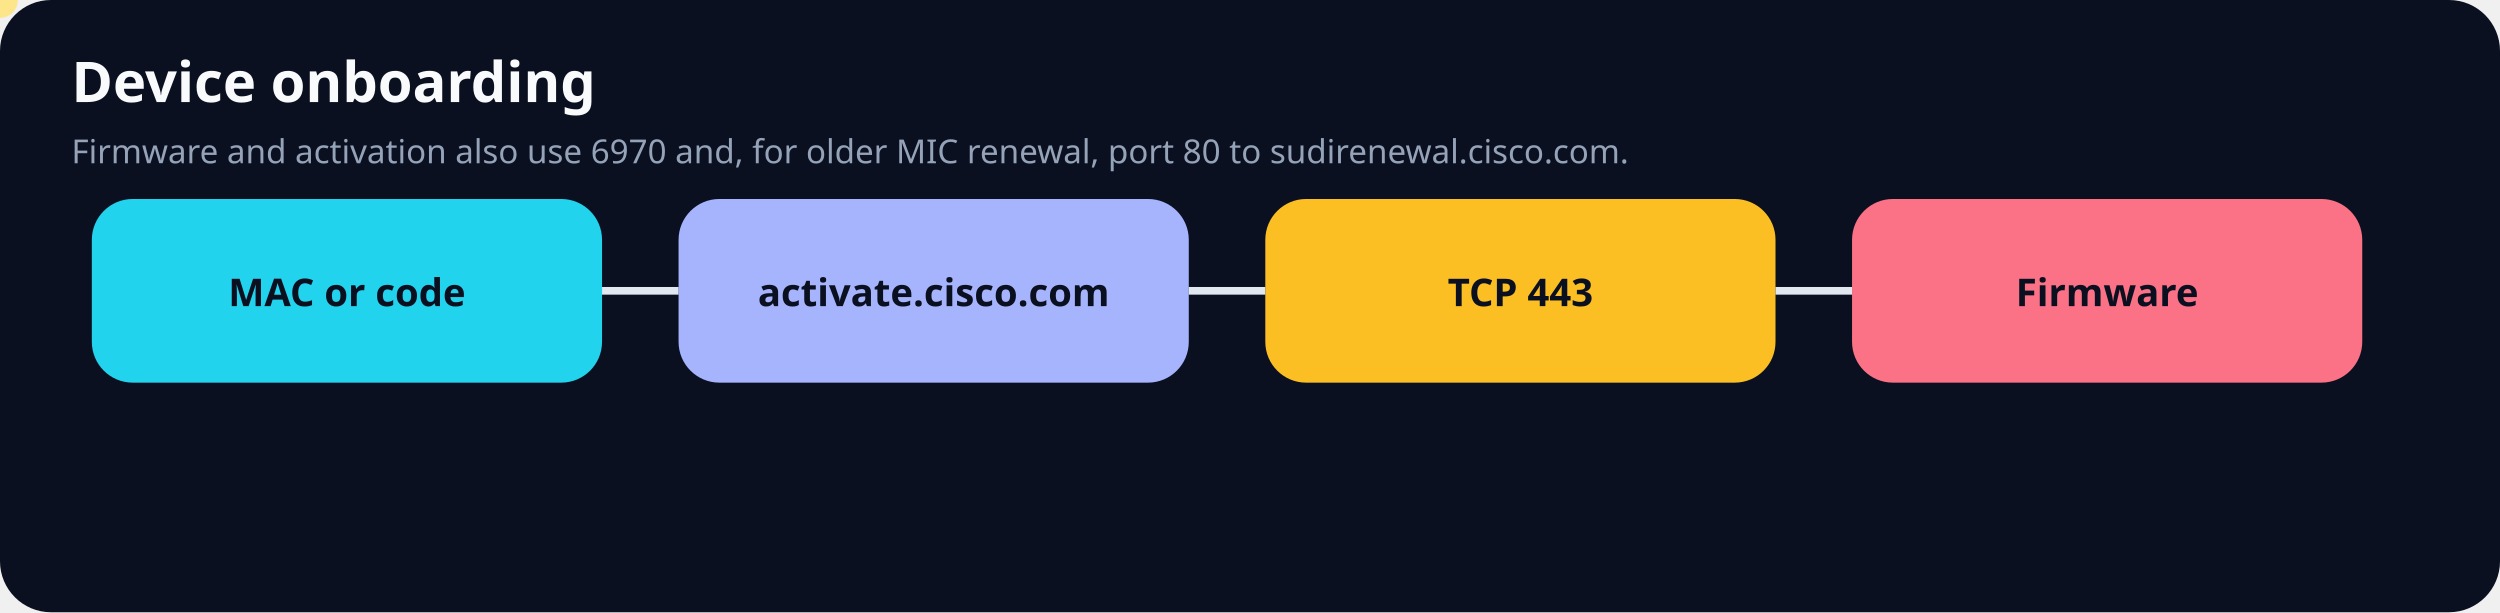
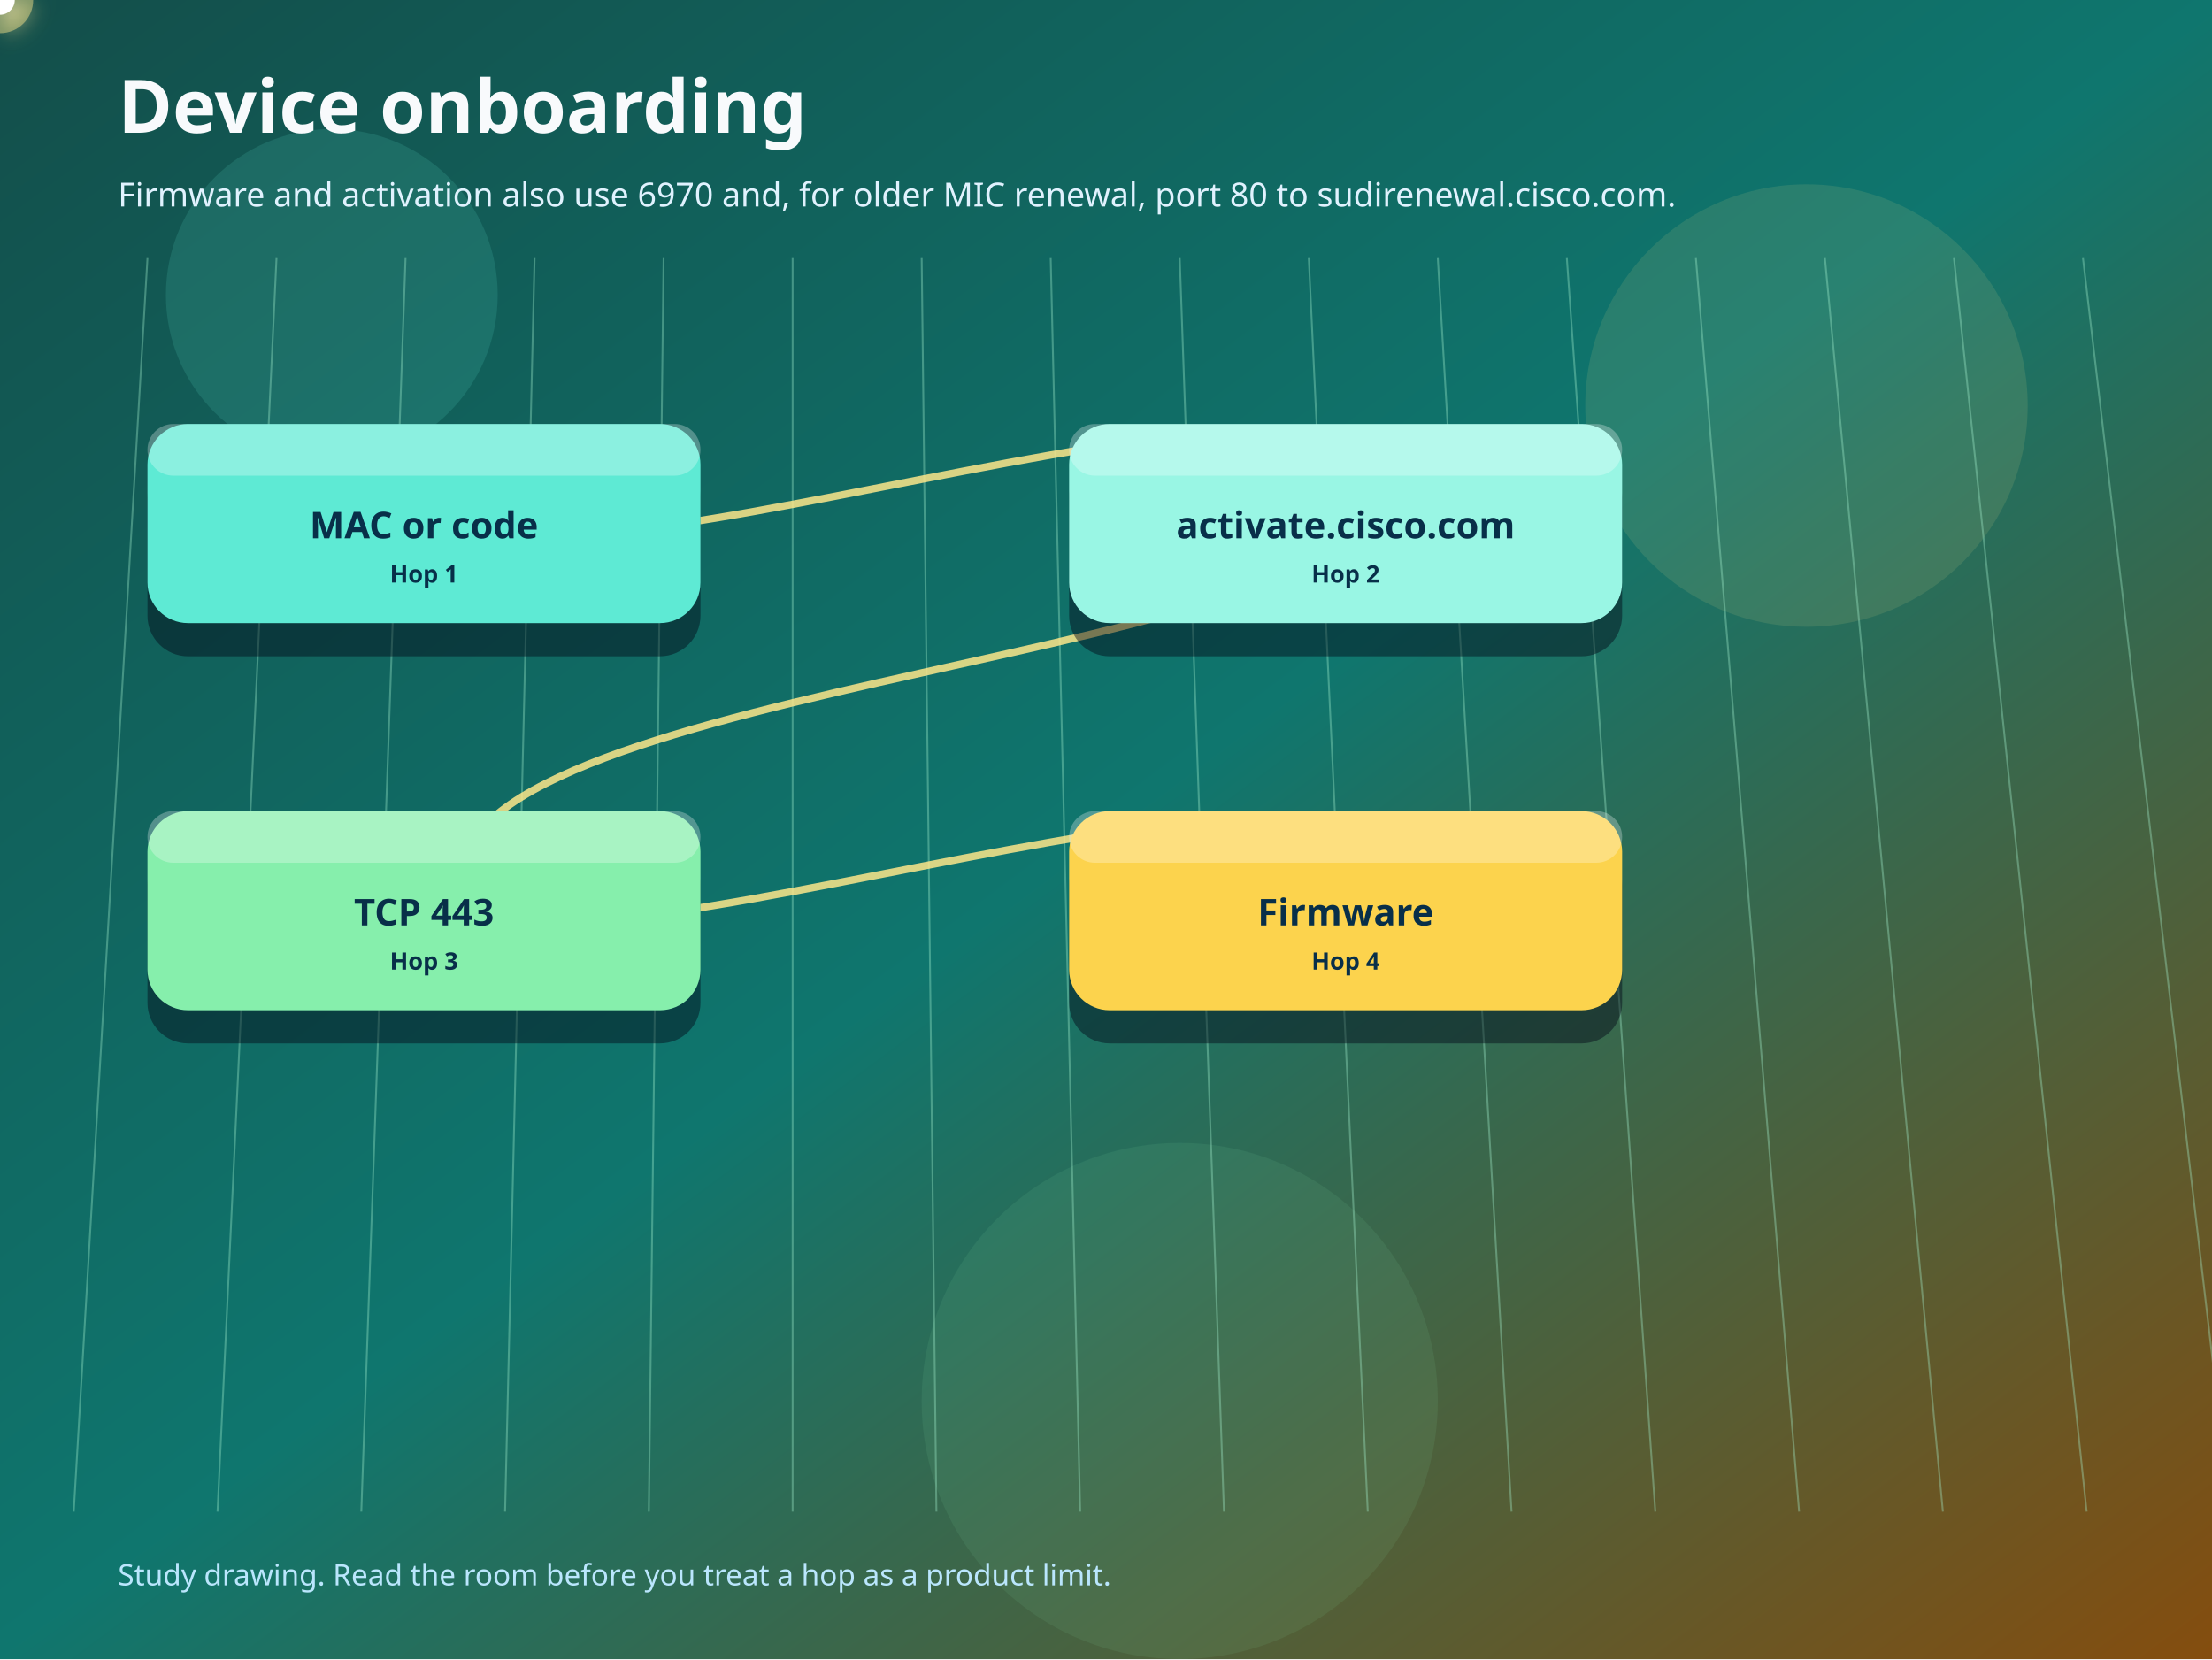
- <svg xmlns="http://www.w3.org/2000/svg" viewBox="0 0 980 240" role="img" aria-label="Device onboarding">
-   <rect width="980" height="240" rx="20" fill="#0b1020" />
-   <text x="28" y="40" fill="#f8fafc" font-size="22" font-family="system-ui,sans-serif" font-weight="700">Device onboarding</text>
-   <text x="28" y="64" fill="#94a3b8" font-size="13" font-family="system-ui,sans-serif">Firmware and activation also use 6970 and, for older MIC renewal, port 80 to sudirenewal.cisco.com.</text>
-   <rect x="36" y="78" width="200" height="72" rx="16" fill="#22d3ee" />
-   <text x="136" y="120" text-anchor="middle" fill="#0b1020" font-size="15" font-family="system-ui,sans-serif" font-weight="700">MAC or code</text>
-   <rect x="266" y="78" width="200" height="72" rx="16" fill="#a5b4fc" />
-   <text x="366" y="120" text-anchor="middle" fill="#0b1020" font-size="15" font-family="system-ui,sans-serif" font-weight="700">activate.cisco.com</text>
-   <path d="M236 114 H266" stroke="#e2e8f0" stroke-width="3" fill="none" />
-   <rect x="496" y="78" width="200" height="72" rx="16" fill="#fbbf24" />
-   <text x="596" y="120" text-anchor="middle" fill="#0b1020" font-size="15" font-family="system-ui,sans-serif" font-weight="700">TCP 443</text>
-   <path d="M466 114 H496" stroke="#e2e8f0" stroke-width="3" fill="none" />
-   <rect x="726" y="78" width="200" height="72" rx="16" fill="#fb7185" />
-   <text x="826" y="120" text-anchor="middle" fill="#0b1020" font-size="15" font-family="system-ui,sans-serif" font-weight="700">Firmware</text>
-   <path d="M696 114 H726" stroke="#e2e8f0" stroke-width="3" fill="none" />
-   <circle r="7" fill="#fde68a">
-     <animateMotion dur="4.8s" repeatCount="indefinite" path="M136 114 H266 V114 H496 V114 H726" />
-   </circle>
+ <svg xmlns="http://www.w3.org/2000/svg" data-palette="1" viewBox="0 0 1200 900" role="img" aria-label="Device onboarding">
+   <defs>
+     <linearGradient id="sky" x1="0" y1="0" x2="1" y2="1">
+       <stop offset="0" stop-color="#134e4a" />
+       <stop offset="0.5" stop-color="#0f766e" />
+       <stop offset="1" stop-color="#854d0e" />
+     </linearGradient>
+     <filter id="glow" x="-50%" y="-50%" width="200%" height="200%">
+       <feGaussianBlur stdDeviation="6" result="b" />
+       <feMerge>
+         <feMergeNode in="b" />
+         <feMergeNode in="SourceGraphic" />
+       </feMerge>
+     </filter>
+   </defs>
+   <rect width="1200" height="900" fill="url(#sky)" />
+   <g opacity="0.55">
+     <animateTransform attributeName="transform" type="translate" values="0 0; 0 18; 0 0" dur="14s" repeatCount="indefinite" />
+     <circle cx="180" cy="160" r="90" fill="#5eead4" opacity="0.25" />
+     <circle cx="980" cy="220" r="120" fill="#fde68a" opacity="0.2" />
+     <circle cx="640" cy="760" r="140" fill="#86efac" opacity="0.16" />
+   </g>
+   <g opacity="0.35" stroke="#a7f3d0" stroke-width="1">
+     <animateTransform attributeName="transform" type="translate" values="0 0; -12 8; 0 0" dur="18s" repeatCount="indefinite" />
+     <line x1="80" y1="140" x2="40" y2="820" />
+     <line x1="150" y1="140" x2="118" y2="820" />
+     <line x1="220" y1="140" x2="196" y2="820" />
+     <line x1="290" y1="140" x2="274" y2="820" />
+     <line x1="360" y1="140" x2="352" y2="820" />
+     <line x1="430" y1="140" x2="430" y2="820" />
+     <line x1="500" y1="140" x2="508" y2="820" />
+     <line x1="570" y1="140" x2="586" y2="820" />
+     <line x1="640" y1="140" x2="664" y2="820" />
+     <line x1="710" y1="140" x2="742" y2="820" />
+     <line x1="780" y1="140" x2="820" y2="820" />
+     <line x1="850" y1="140" x2="898" y2="820" />
+     <line x1="920" y1="140" x2="976" y2="820" />
+     <line x1="990" y1="140" x2="1054" y2="820" />
+     <line x1="1060" y1="140" x2="1132" y2="820" />
+     <line x1="1130" y1="140" x2="1210" y2="820" />
+   </g>
+   <text x="64" y="72" fill="#f8fafc" font-size="40" font-family="system-ui,sans-serif" font-weight="800">Device onboarding</text>
+   <text x="64" y="112" fill="#e0f2fe" font-size="18" font-family="system-ui,sans-serif">Firmware and activation also use 6970 and, for older MIC renewal, port 80 to sudirenewal.cisco.com.</text>
+   <path d="M 250 266 C 250 356 750 160 750 266 C 750 356 250 370 250 476 C 250 566 750 370 750 476" fill="none" stroke="#fde68a" stroke-width="4" stroke-linecap="round" opacity="0.85" />
+   <g class="hop">
+     <rect x="80" y="248" width="300" height="108" rx="22" fill="#020617" opacity="0.45" />
+     <rect x="80" y="230" width="300" height="108" rx="22" fill="#5eead4" />
+     <rect x="80" y="230" width="300" height="28" rx="14" fill="#ffffff" opacity="0.28" />
+     <text x="230" y="292" text-anchor="middle" fill="#082f49" font-size="20" font-family="system-ui,sans-serif" font-weight="800">MAC or code</text>
+     <text x="230" y="316" text-anchor="middle" fill="#082f49" font-size="13" font-family="system-ui,sans-serif" font-weight="700">Hop 1</text>
+   </g>
+   <g class="hop">
+     <rect x="580" y="248" width="300" height="108" rx="22" fill="#020617" opacity="0.45" />
+     <rect x="580" y="230" width="300" height="108" rx="22" fill="#99f6e4" />
+     <rect x="580" y="230" width="300" height="28" rx="14" fill="#ffffff" opacity="0.28" />
+     <text x="730" y="292" text-anchor="middle" fill="#082f49" font-size="20" font-family="system-ui,sans-serif" font-weight="800">activate.cisco.com</text>
+     <text x="730" y="316" text-anchor="middle" fill="#082f49" font-size="13" font-family="system-ui,sans-serif" font-weight="700">Hop 2</text>
+   </g>
+   <g class="hop">
+     <rect x="80" y="458" width="300" height="108" rx="22" fill="#020617" opacity="0.45" />
+     <rect x="80" y="440" width="300" height="108" rx="22" fill="#86efac" />
+     <rect x="80" y="440" width="300" height="28" rx="14" fill="#ffffff" opacity="0.28" />
+     <text x="230" y="502" text-anchor="middle" fill="#082f49" font-size="20" font-family="system-ui,sans-serif" font-weight="800">TCP 443</text>
+     <text x="230" y="526" text-anchor="middle" fill="#082f49" font-size="13" font-family="system-ui,sans-serif" font-weight="700">Hop 3</text>
+   </g>
+   <g class="hop">
+     <rect x="580" y="458" width="300" height="108" rx="22" fill="#020617" opacity="0.45" />
+     <rect x="580" y="440" width="300" height="108" rx="22" fill="#fcd34d" />
+     <rect x="580" y="440" width="300" height="28" rx="14" fill="#ffffff" opacity="0.28" />
+     <text x="730" y="502" text-anchor="middle" fill="#082f49" font-size="20" font-family="system-ui,sans-serif" font-weight="800">Firmware</text>
+     <text x="730" y="526" text-anchor="middle" fill="#082f49" font-size="13" font-family="system-ui,sans-serif" font-weight="700">Hop 4</text>
+   </g>
+   <g filter="url(#glow)">
+     <animateMotion dur="6.5s" repeatCount="indefinite" path="M 250 266 C 250 356 750 160 750 266 C 750 356 250 370 250 476 C 250 566 750 370 750 476" />
+     <circle r="18" fill="#fde68a" opacity="0.45" />
+     <circle r="8" fill="#ffffff" />
+   </g>
+   <text x="64" y="860" fill="#bae6fd" font-size="16" font-family="system-ui,sans-serif">Study drawing. Read the room before you treat a hop as a product limit.</text>
</svg>
